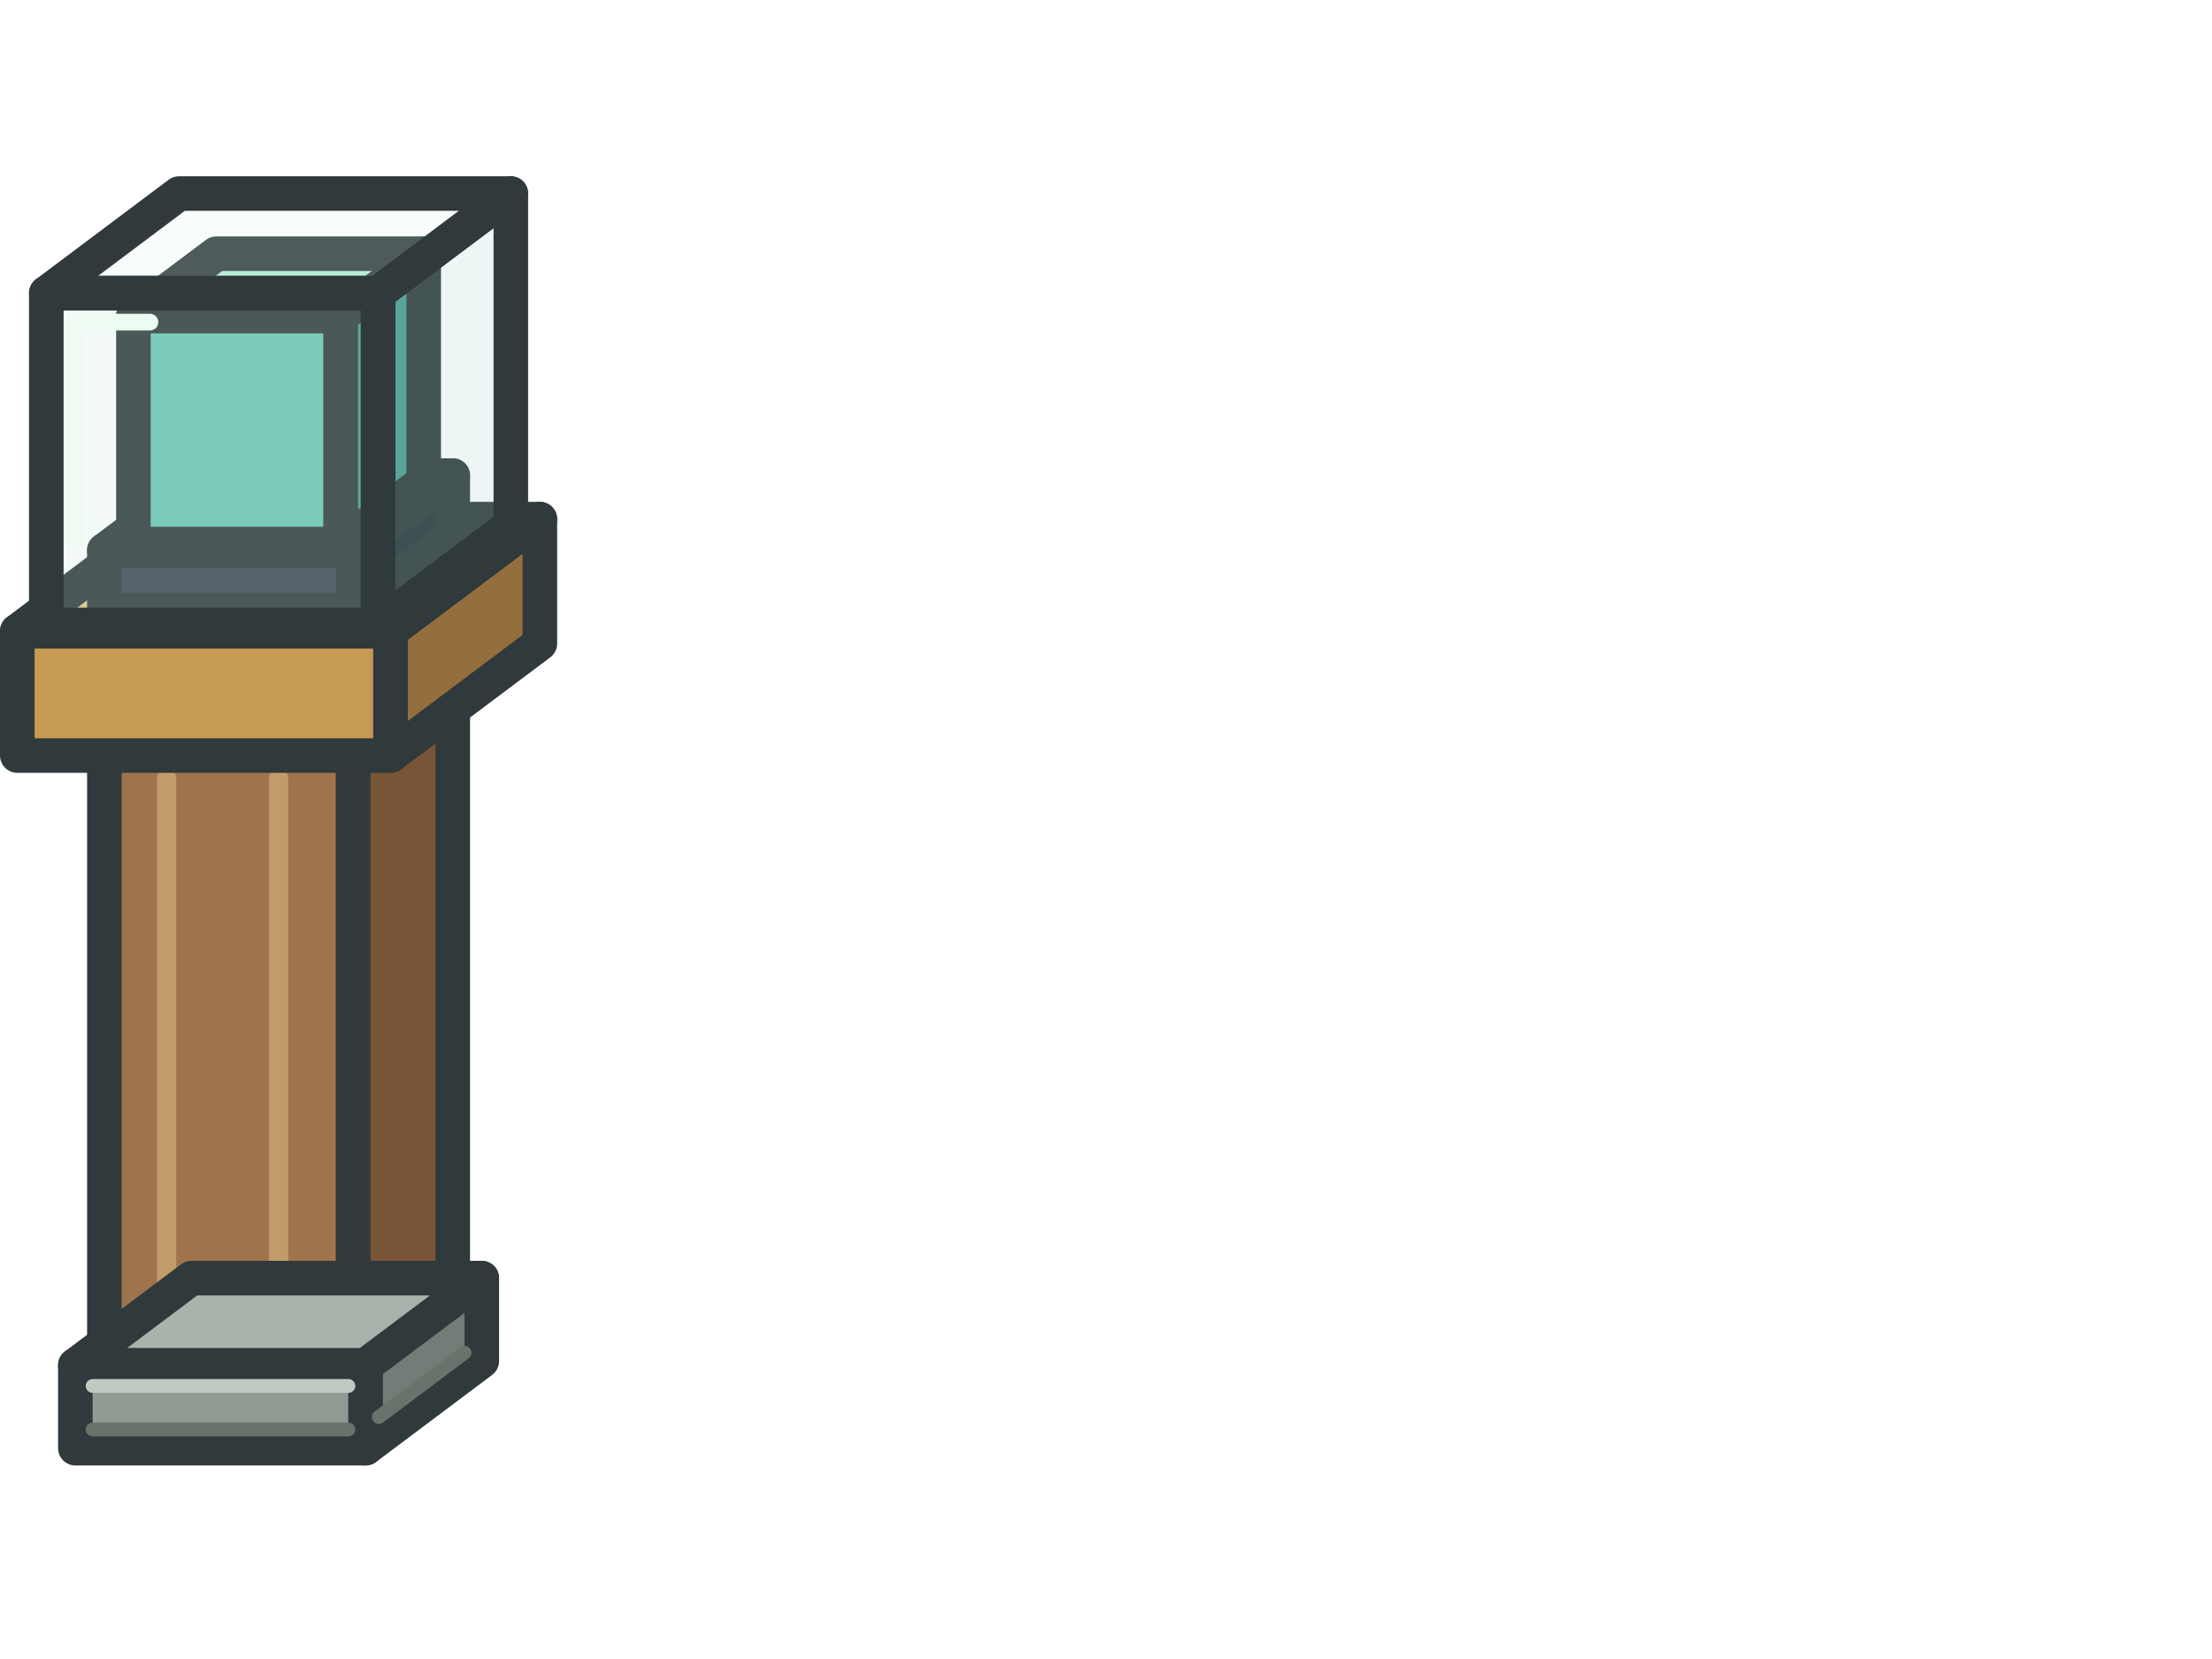
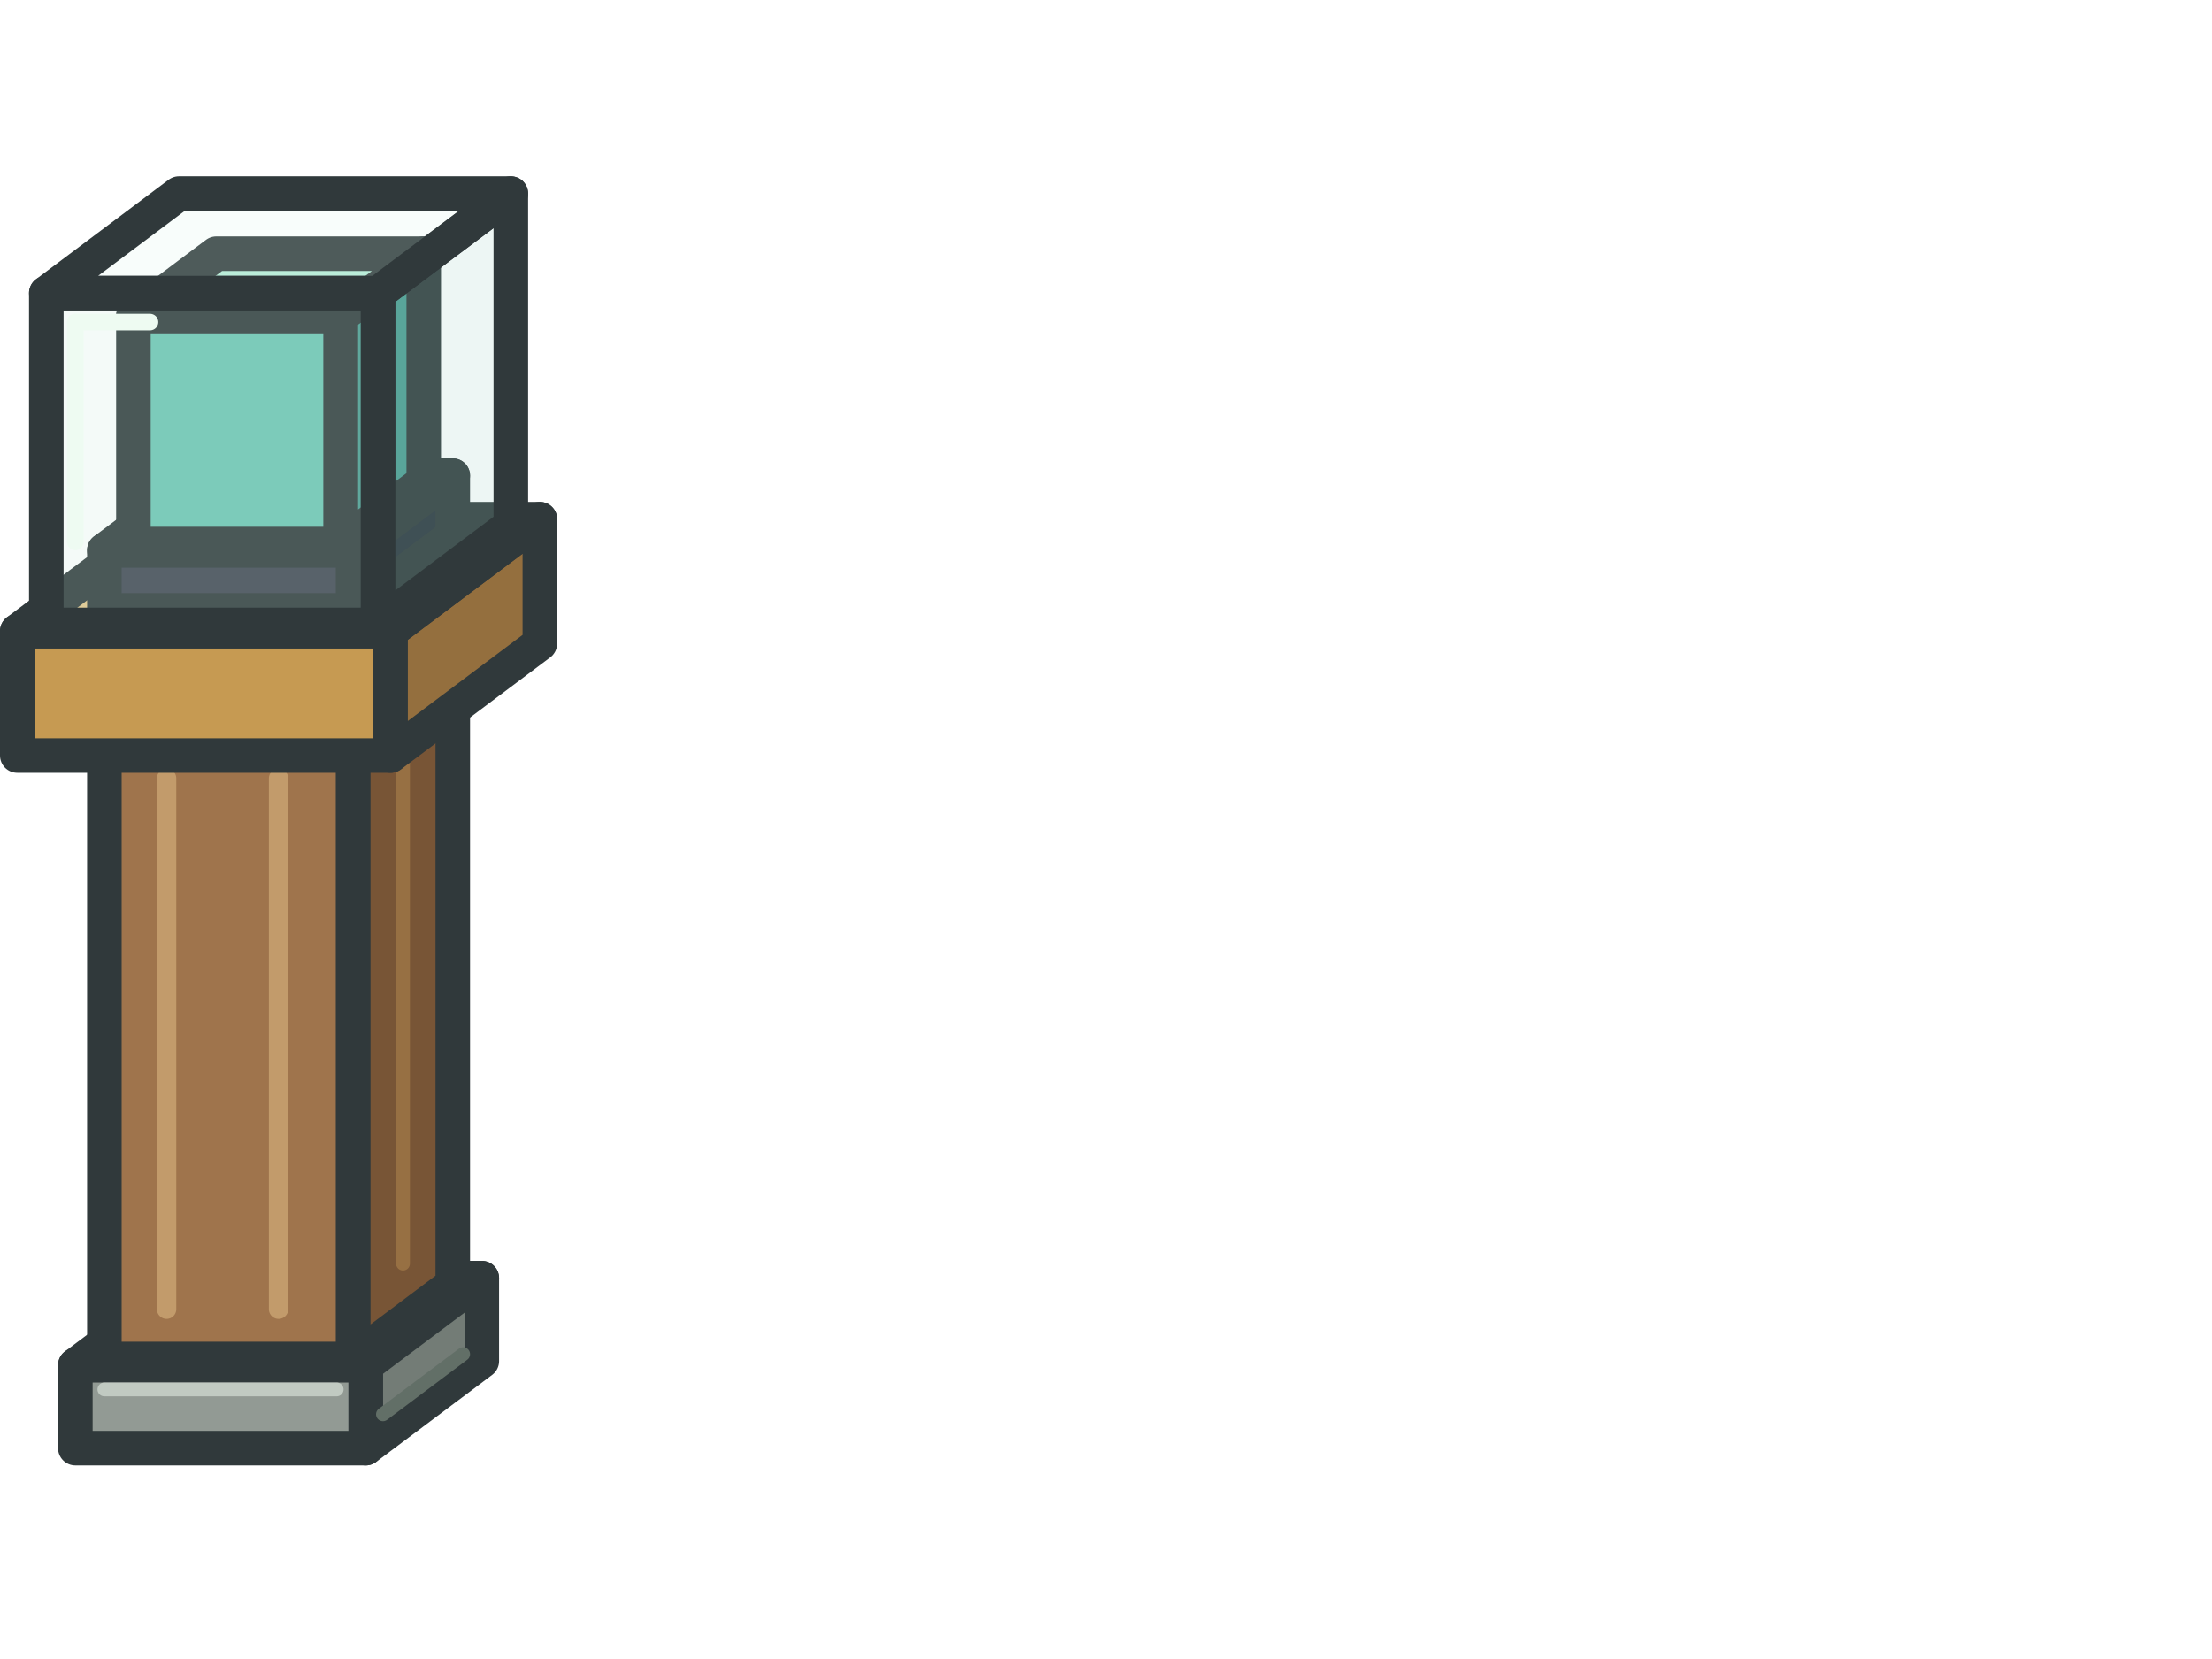
<svg xmlns="http://www.w3.org/2000/svg" width="160" height="120" viewBox="0 0 160 120" fill="none">
  <g stroke="#30393b" stroke-width="2.5" stroke-linejoin="round" stroke-linecap="round">
+     <g id="andesite-foot-top">
+       <polygon points="5.45,98.75 26.45,98.75 34.85,92.45 13.85,92.45" fill="#a8b3ab" />
+     </g>
    <g id="wooden-handle">
-       <polygon points="7.55,98.3 25.55,98.3 25.55,53.3 7.55,53.3" fill="#9f744c" />
-       <polygon points="25.55,98.3 32.75,92.9 32.75,47.9 25.55,53.3" fill="#785536" />
-       <polygon points="7.55,53.3 25.55,53.3 32.75,47.9 14.75,47.9" fill="#bc9262" />
+       <polygon points="7.55,53.3 25.55,53.3 25.55,98.3 7.55,98.3" fill="#9f744c" />
+       <polygon points="25.55,53.3 32.75,47.9 32.75,92.9 25.55,98.3" fill="#785536" />
+       <path d="M12.05 56.3v38.4m8.1-38.4v38.4" stroke="#c29b6b" stroke-width="1.4" />
+       <path d="M29.15 53.6v37.8" stroke="#977043" stroke-width="1" />
    </g>
-     <path d="M12.05 94.70 12.05 56.30" stroke="#c29b6b" stroke-width="1.4" />
-     <path d="M20.15 94.70 20.15 56.30" stroke="#c29b6b" stroke-width="1.4" />
-     <g id="andesite-foot">
+     <g id="andesite-foot-rim">
+       <polygon points="26.45,104.75 34.85,98.45 34.85,92.45 26.45,98.75" fill="#737c76" />
      <polygon points="5.45,104.75 26.45,104.75 26.45,98.75 5.45,98.75" fill="#929a94" />
-       <polygon points="26.45,104.75 34.85,98.45 34.85,92.45 26.45,98.75" fill="#737c76" />
-       <polygon points="5.45,98.75 26.45,98.75 34.85,92.45 13.85,92.45" fill="#a8b3ab" />
-       <path d="M6.7 100.25h18.5" stroke="#c1cac2" stroke-width="1" />
-       <path d="M6.7 103.4h18.5m2.2-.9 6.2-4.65" stroke="#68736c" stroke-width="1" />
+       <path d="M7.55 100.5h16.8" stroke="#c1cac2" stroke-width="1" />
+       <path d="M27.7 102.3 33.5 97.95" stroke="#626f67" stroke-width="1" />
    </g>
    <g id="brass-ring">
      <polygon points="1.25,54.65 28.25,54.65 28.25,45.65 1.25,45.65" fill="#c69a52" />
      <polygon points="28.25,54.65 39.05,46.55 39.05,37.55 28.25,45.65" fill="#946f3e" />
      <polygon points="1.25,45.65 28.25,45.65 39.05,37.55 12.05,37.55" fill="#e5c78b" />
    </g>
    <g id="beacon-base">
      <polygon points="7.55,44.15 25.55,44.15 25.55,39.8 7.55,39.8" fill="#414652" />
      <polygon points="25.55,44.15 32.75,38.75 32.75,34.4 25.55,39.8" fill="#2b343d" />
      <polygon points="7.55,39.8 25.55,39.8 32.75,34.4 14.75,34.4" fill="#5b6470" />
    </g>
    <g id="beacon-core">
      <polygon points="9.65,39.35 24.65,39.35 24.65,22.85 9.65,22.85" fill="#6dc6b3" />
      <polygon points="24.65,39.35 30.65,34.85 30.65,18.35 24.65,22.85" fill="#4b9c91" />
      <polygon points="9.65,22.85 24.65,22.85 30.65,18.35 15.65,18.35" fill="#b3ebd5" />
    </g>
    <g id="beacon-glass">
      <polygon points="3.35,45.2 27.35,45.2 27.35,21.2 3.35,21.2" fill="#c3e6dd" fill-opacity=".18" />
      <polygon points="27.35,45.2 36.95,38 36.95,14 27.35,21.2" fill="#9ecfc6" fill-opacity=".18" />
      <polygon points="3.35,21.2 27.35,21.2 36.95,14 12.95,14" fill="#ddf4ec" fill-opacity=".18" />
    </g>
    <path d="M5.45 39.20 5.45 23.30" stroke="#eefbf2" stroke-width="1.2" />
    <path d="M5.45 23.30 10.85 23.30" stroke="#eefbf2" stroke-width="1.2" />
  </g>
</svg>
